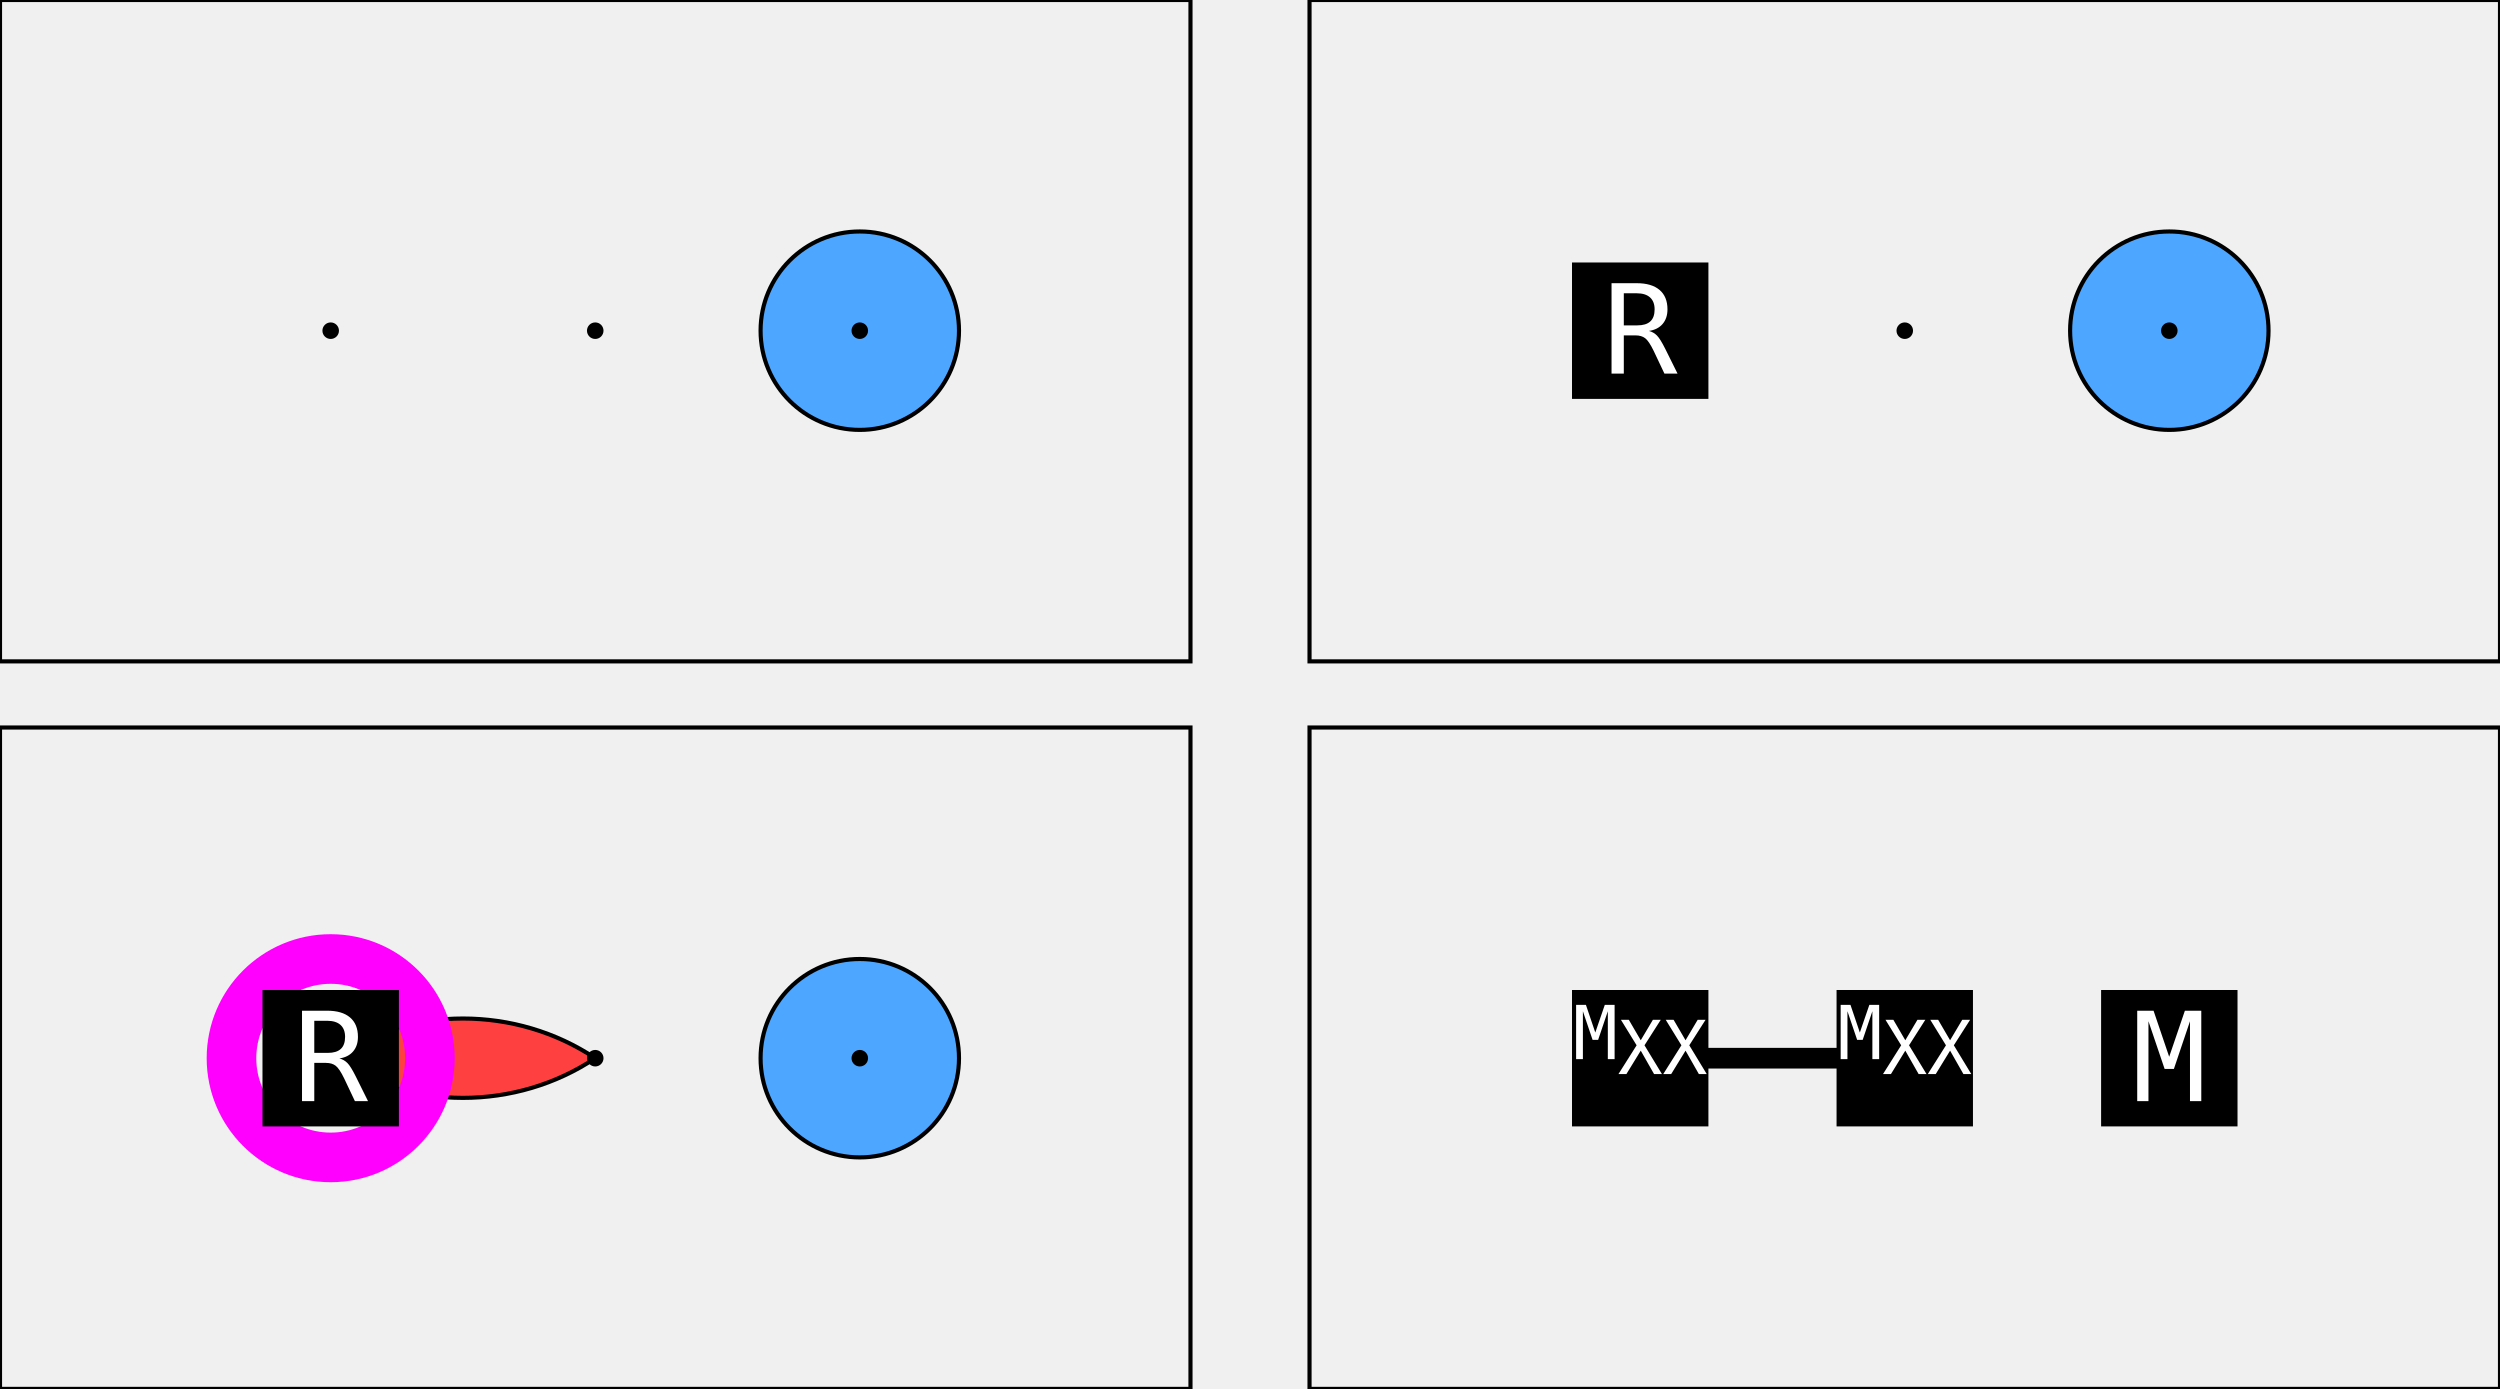
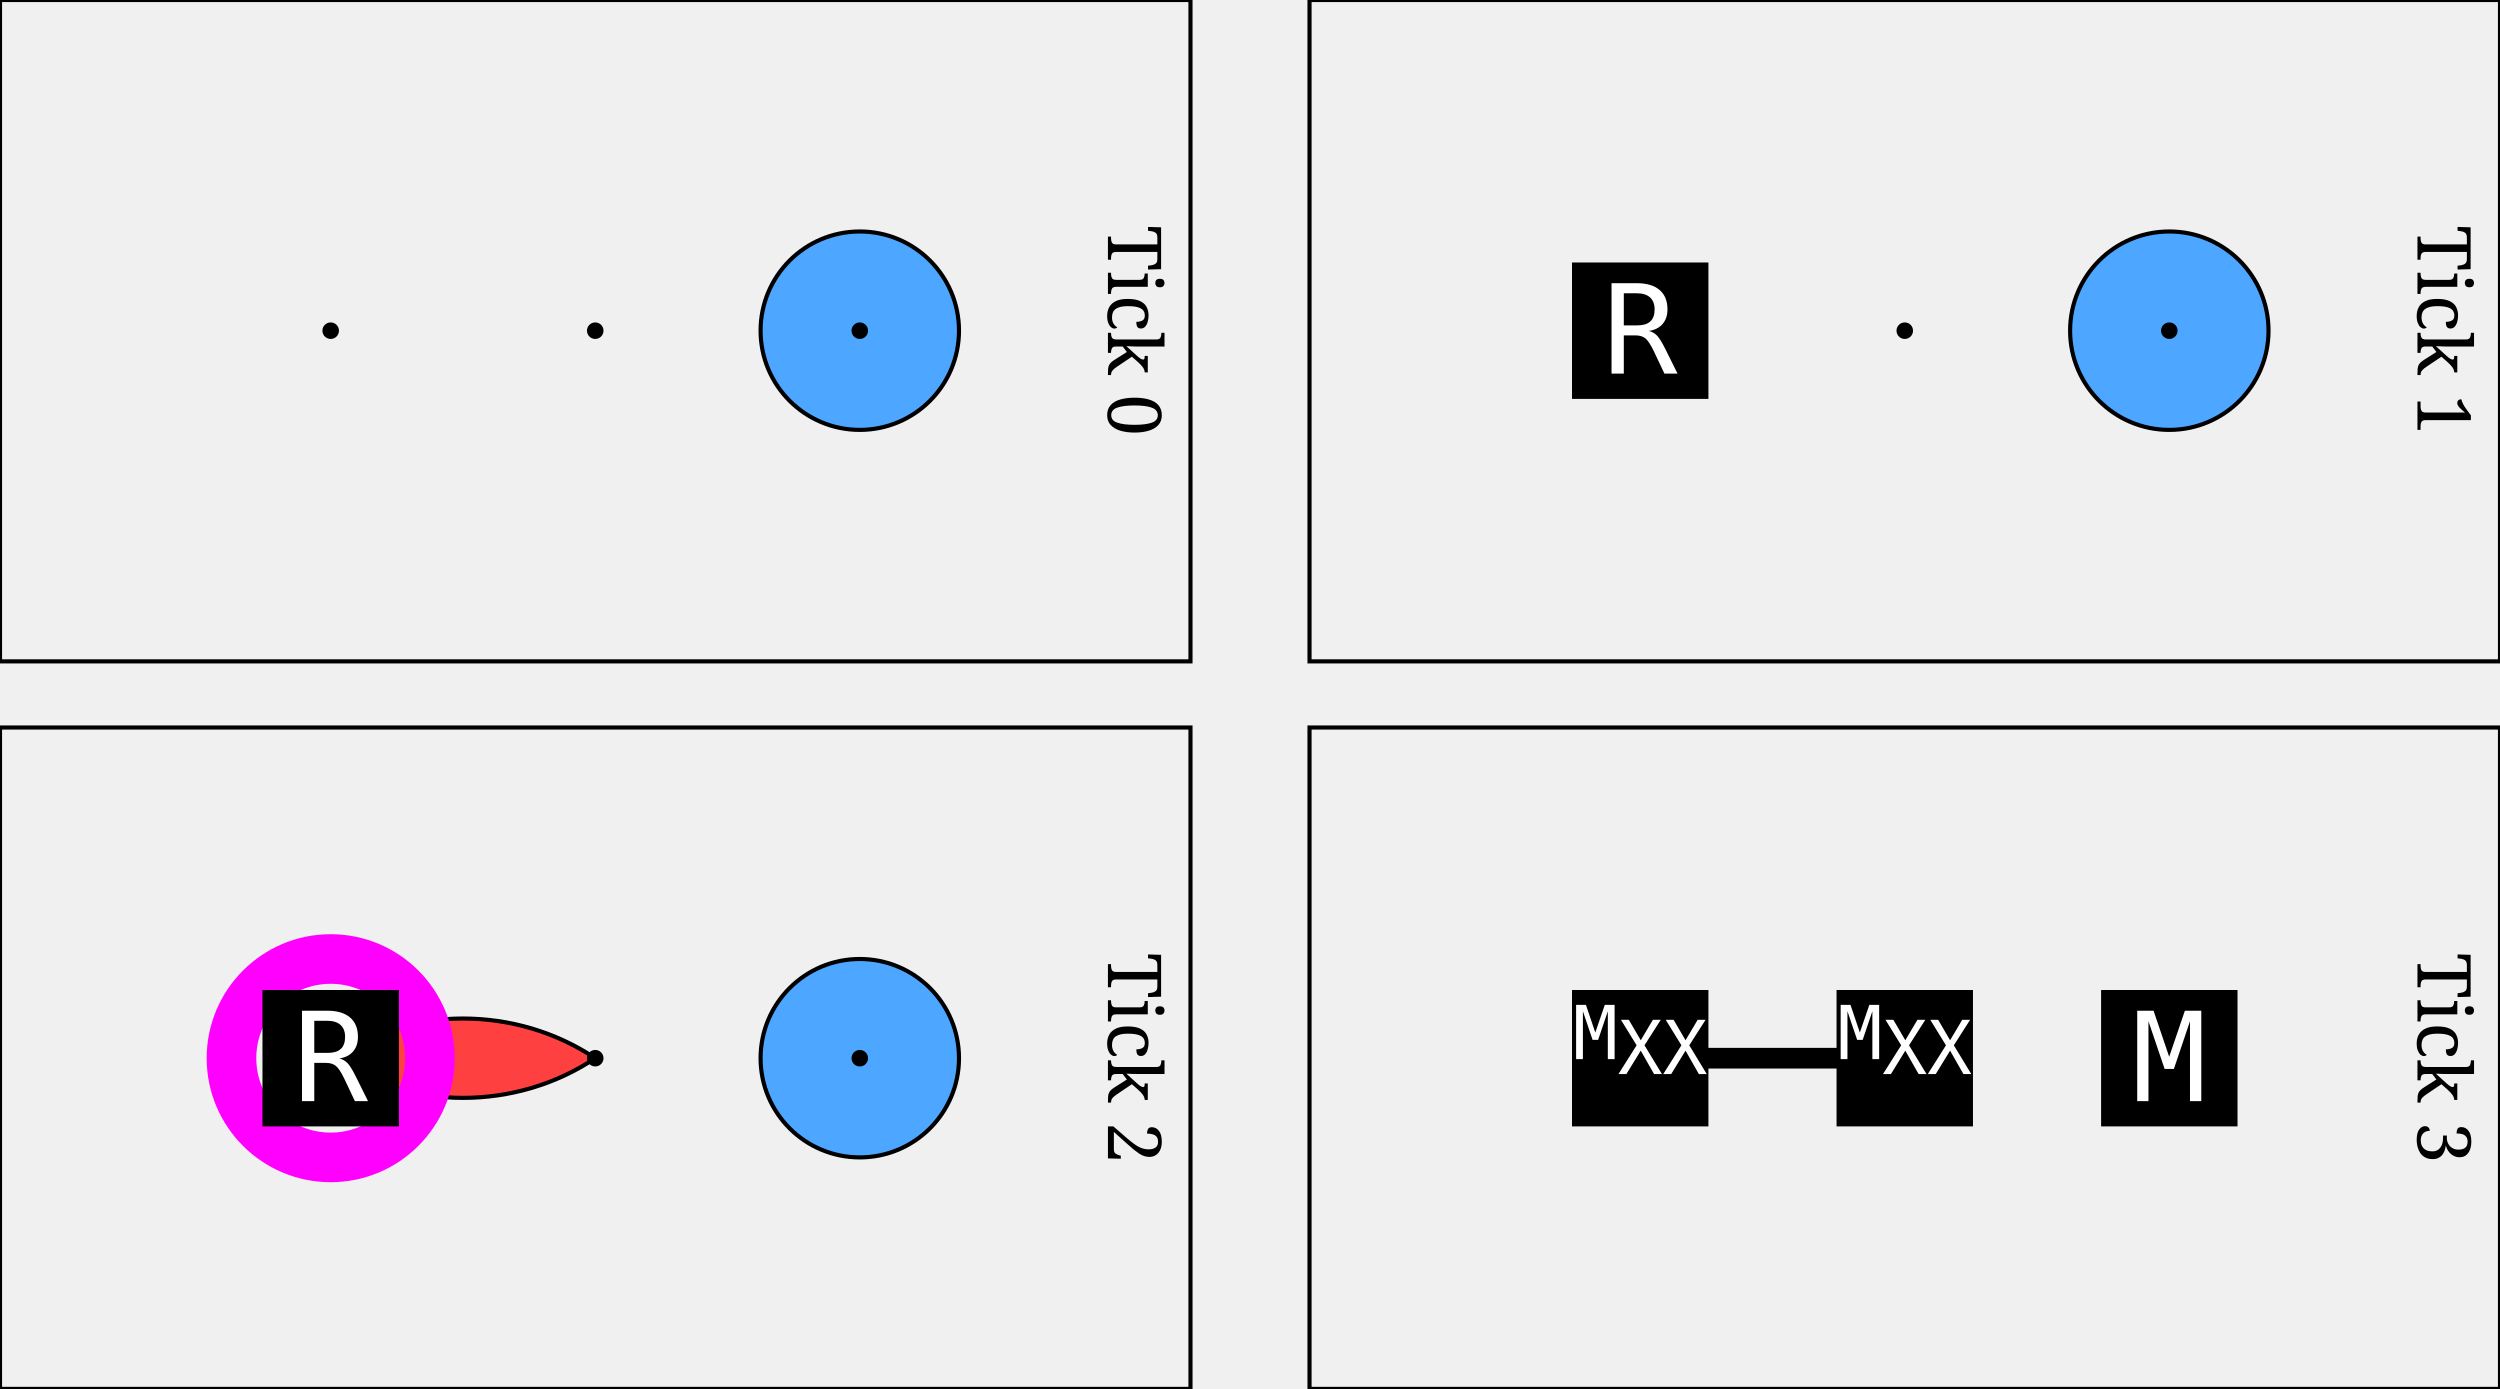
<svg xmlns="http://www.w3.org/2000/svg" viewBox="0 0 604.8 336" version="1.1">
  <g id="slice:1:3">
    <path d="M80,256 C99.2 268.8, 124.8 268.8, 144 256 C124.8 243.2, 99.2 243.2, 80 256" stroke="none" fill="#FF4040" />
    <path d="M80,256 C99.2 268.8, 124.8 268.8, 144 256 C124.8 243.2, 99.2 243.2, 80 256" stroke="black" fill="none" />
  </g>
  <g id="slice:0:1">
    <circle cx="208" cy="80" r="24" stroke="none" fill="#4DA6FF" />
    <circle cx="208" cy="80" r="24" stroke="black" fill="none" />
  </g>
  <g id="slice:0:2">
    <circle cx="524.8" cy="80" r="24" stroke="none" fill="#4DA6FF" />
    <circle cx="524.8" cy="80" r="24" stroke="black" fill="none" />
  </g>
  <g id="slice:0:3">
    <circle cx="208" cy="256" r="24" stroke="none" fill="#4DA6FF" />
    <circle cx="208" cy="256" r="24" stroke="black" fill="none" />
  </g>
  <circle cx="80" cy="256" r="24" fill="none" stroke="magenta" stroke-width="12" />
  <g id="qubit_dots">
    <circle id="qubit_dot:0:0" cx="80" cy="80" r="2" stroke="none" fill="black" />
    <circle id="qubit_dot:1:0" cx="144" cy="80" r="2" stroke="none" fill="black" />
    <circle id="qubit_dot:2:0" cx="208" cy="80" r="2" stroke="none" fill="black" />
    <circle id="qubit_dot:0:0" cx="80" cy="256" r="2" stroke="none" fill="black" />
    <circle id="qubit_dot:1:0" cx="144" cy="256" r="2" stroke="none" fill="black" />
    <circle id="qubit_dot:2:0" cx="208" cy="256" r="2" stroke="none" fill="black" />
    <circle id="qubit_dot:0:1" cx="396.8" cy="80" r="2" stroke="none" fill="black" />
    <circle id="qubit_dot:1:1" cx="460.8" cy="80" r="2" stroke="none" fill="black" />
    <circle id="qubit_dot:2:1" cx="524.8" cy="80" r="2" stroke="none" fill="black" />
    <circle id="qubit_dot:0:1" cx="396.8" cy="256" r="2" stroke="none" fill="black" />
    <circle id="qubit_dot:1:1" cx="460.8" cy="256" r="2" stroke="none" fill="black" />
    <circle id="qubit_dot:2:1" cx="524.8" cy="256" r="2" stroke="none" fill="black" />
  </g>
  <rect x="380.8" y="64" width="32" height="32" stroke="black" fill="black" />
  <text dominant-baseline="central" text-anchor="middle" font-family="monospace" font-size="30" x="396.8" y="80" fill="white">R</text>
  <rect x="64" y="240" width="32" height="32" stroke="black" fill="black" />
  <text dominant-baseline="central" text-anchor="middle" font-family="monospace" font-size="30" x="80" y="256" fill="white">R</text>
  <path d="M396.8,256 L460.8,256 " fill="none" stroke="black" stroke-width="5" />
  <rect x="380.8" y="240" width="32" height="32" stroke="black" fill="black" />
  <text dominant-baseline="central" text-anchor="middle" font-family="monospace" font-size="18" x="396.8" y="250" fill="white">M<tspan baseline-shift="sub" font-size="18">XX</tspan>
  </text>
  <rect x="444.8" y="240" width="32" height="32" stroke="black" fill="black" />
  <text dominant-baseline="central" text-anchor="middle" font-family="monospace" font-size="18" x="460.8" y="250" fill="white">M<tspan baseline-shift="sub" font-size="18">XX</tspan>
  </text>
  <rect x="508.8" y="240" width="32" height="32" stroke="black" fill="black" />
  <text dominant-baseline="central" text-anchor="middle" font-family="monospace" font-size="30" x="524.8" y="256" fill="white">M</text>
  <g id="tick_borders">
+     <text dominant-baseline="hanging" text-anchor="middle" font-family="serif" font-size="18" transform="rotate(90)" x="80" y="-282">Tick 0</text>
    <rect id="tick_border:0:0_0:0" x="0" y="0" width="288" height="160" stroke="black" fill="none" />
-     <rect id="tick_border:0:1_0:0" x="0" y="176" width="288" height="160" stroke="black" fill="none" />
-     <rect id="tick_border:0:0_1:0" x="316.8" y="0" width="288" height="160" stroke="black" fill="none" />
-     <rect id="tick_border:0:1_1:0" x="316.8" y="176" width="288" height="160" stroke="black" fill="none" />
+     <text dominant-baseline="hanging" text-anchor="middle" font-family="serif" font-size="18" transform="rotate(90)" x="80" y="-598.8">Tick 1</text>
+     <rect id="tick_border:1:0_1:1" x="316.8" y="0" width="288" height="160" stroke="black" fill="none" />
+     <text dominant-baseline="hanging" text-anchor="middle" font-family="serif" font-size="18" transform="rotate(90)" x="256" y="-282">Tick 2</text>
+     <rect id="tick_border:2:1_0:2" x="0" y="176" width="288" height="160" stroke="black" fill="none" />
+     <text dominant-baseline="hanging" text-anchor="middle" font-family="serif" font-size="18" transform="rotate(90)" x="256" y="-598.8">Tick 3</text>
+     <rect id="tick_border:3:1_1:3" x="316.8" y="176" width="288" height="160" stroke="black" fill="none" />
  </g>
</svg>
